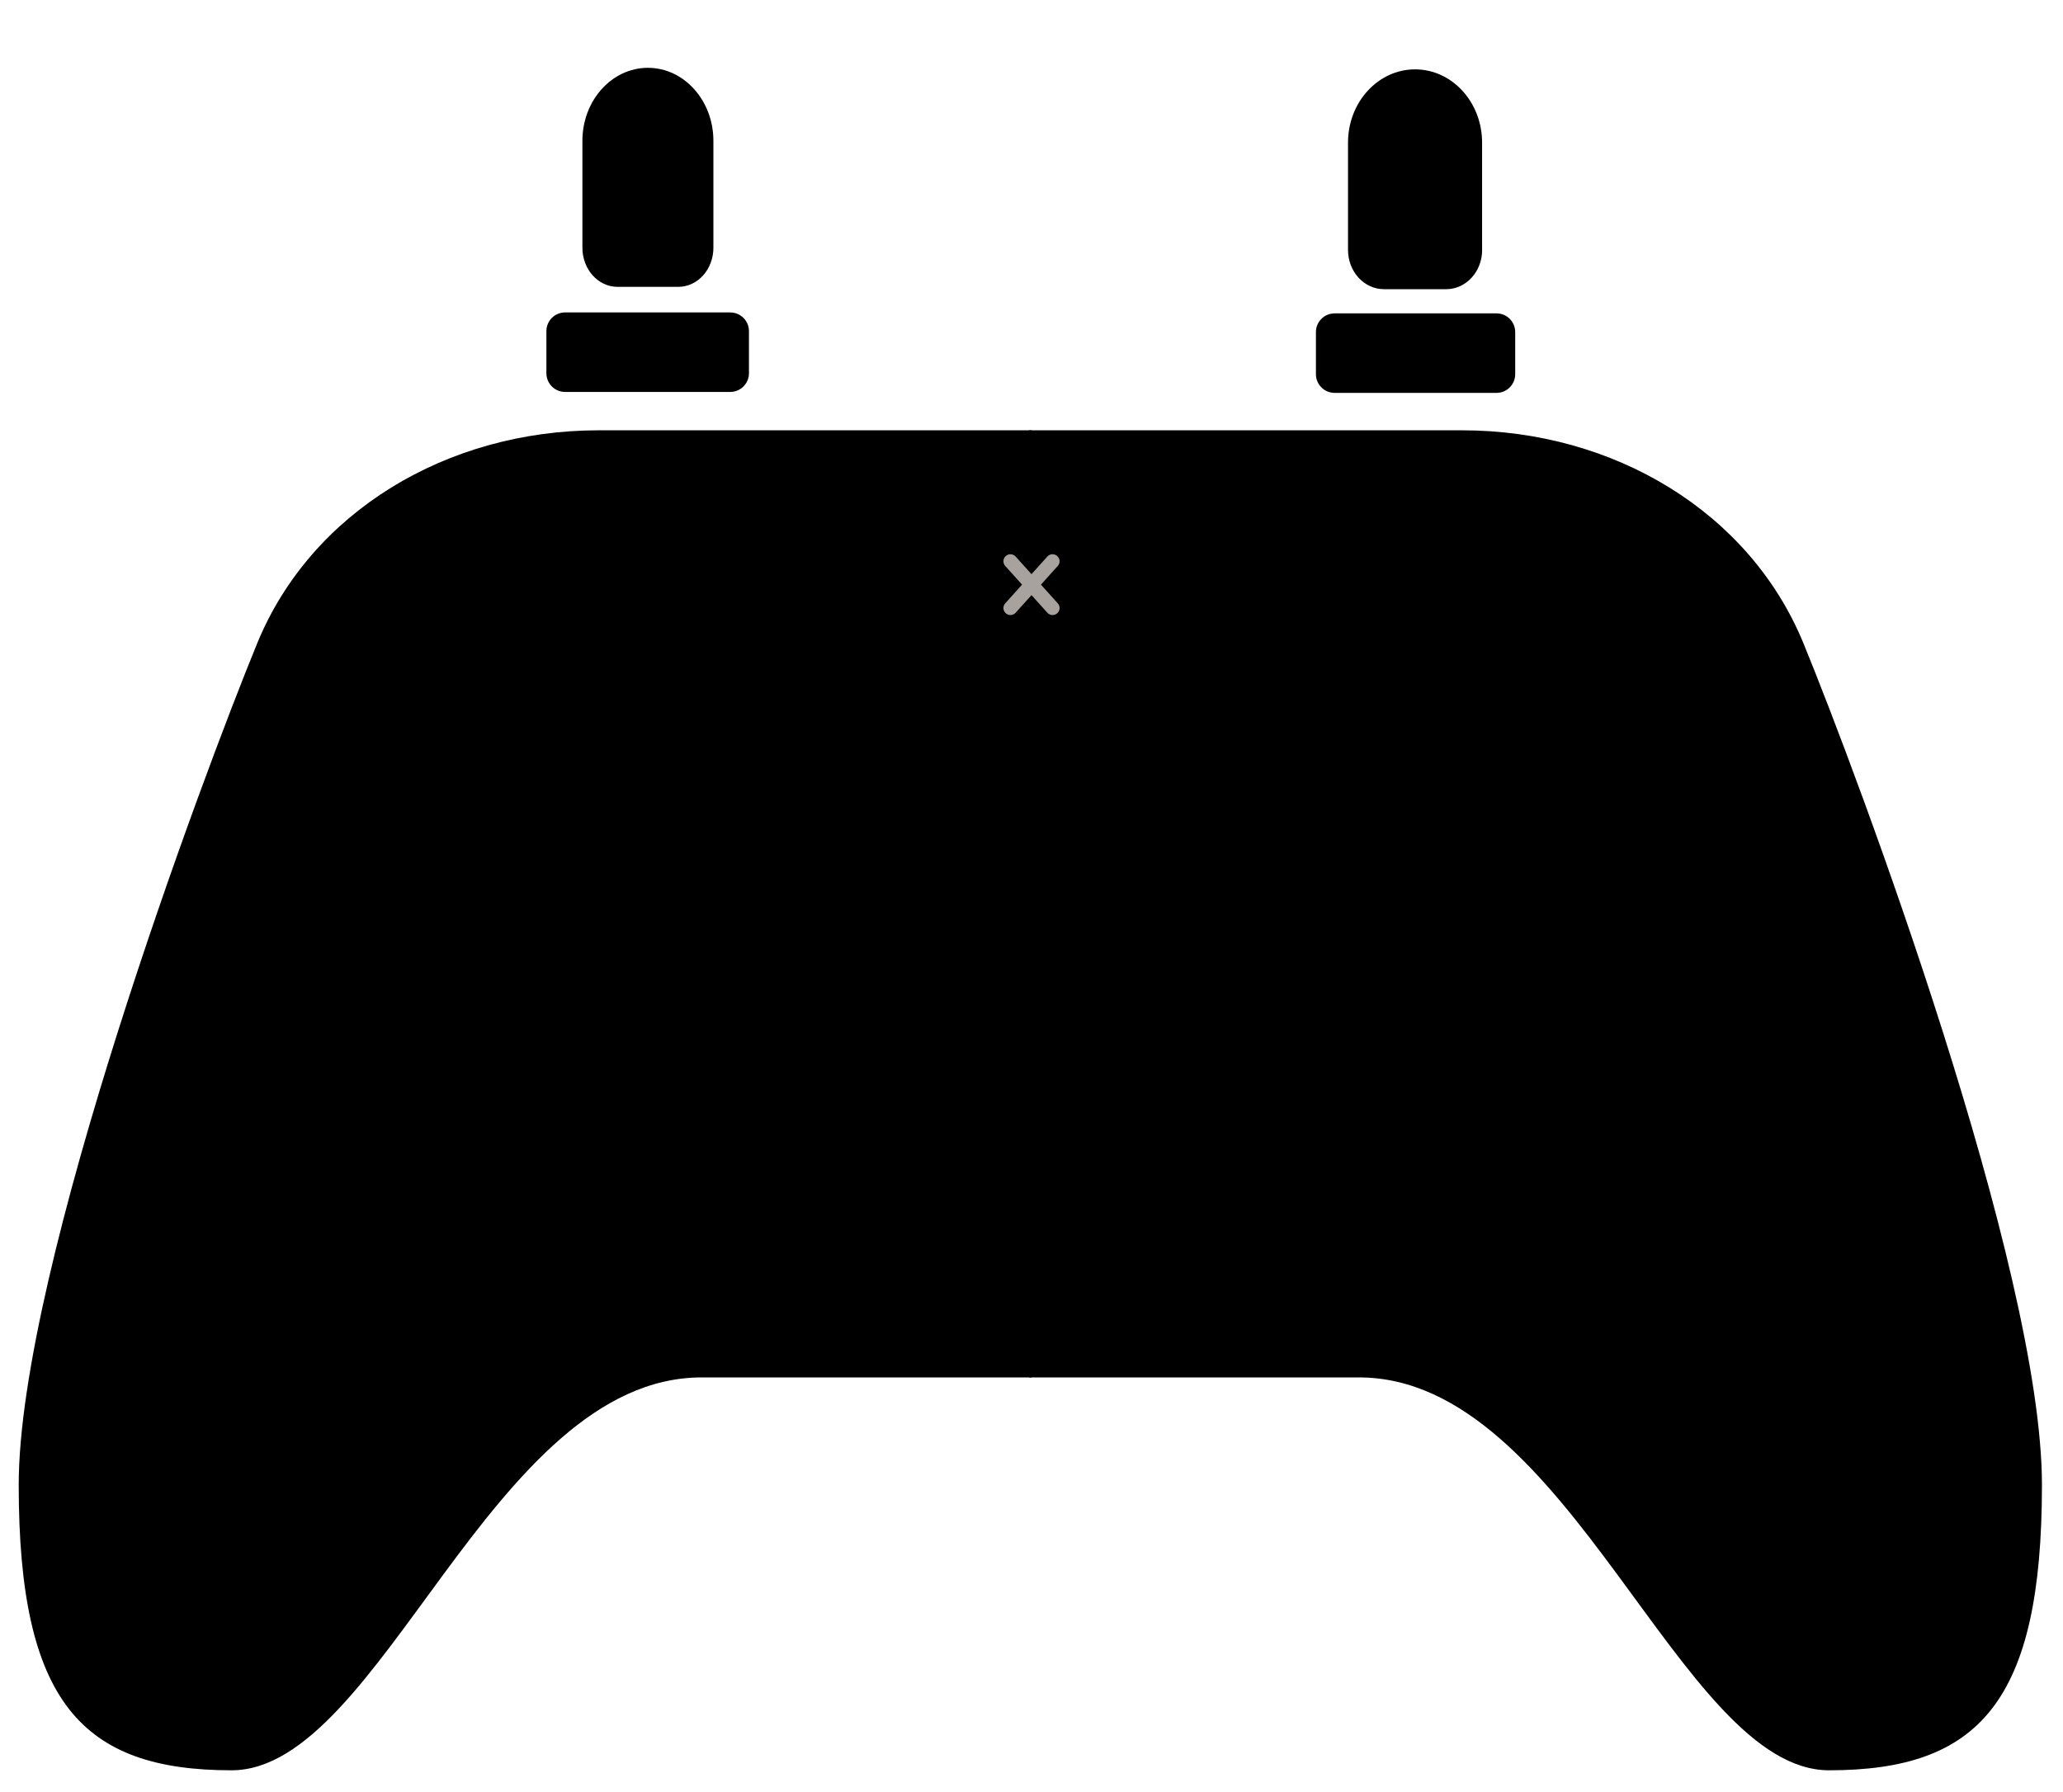
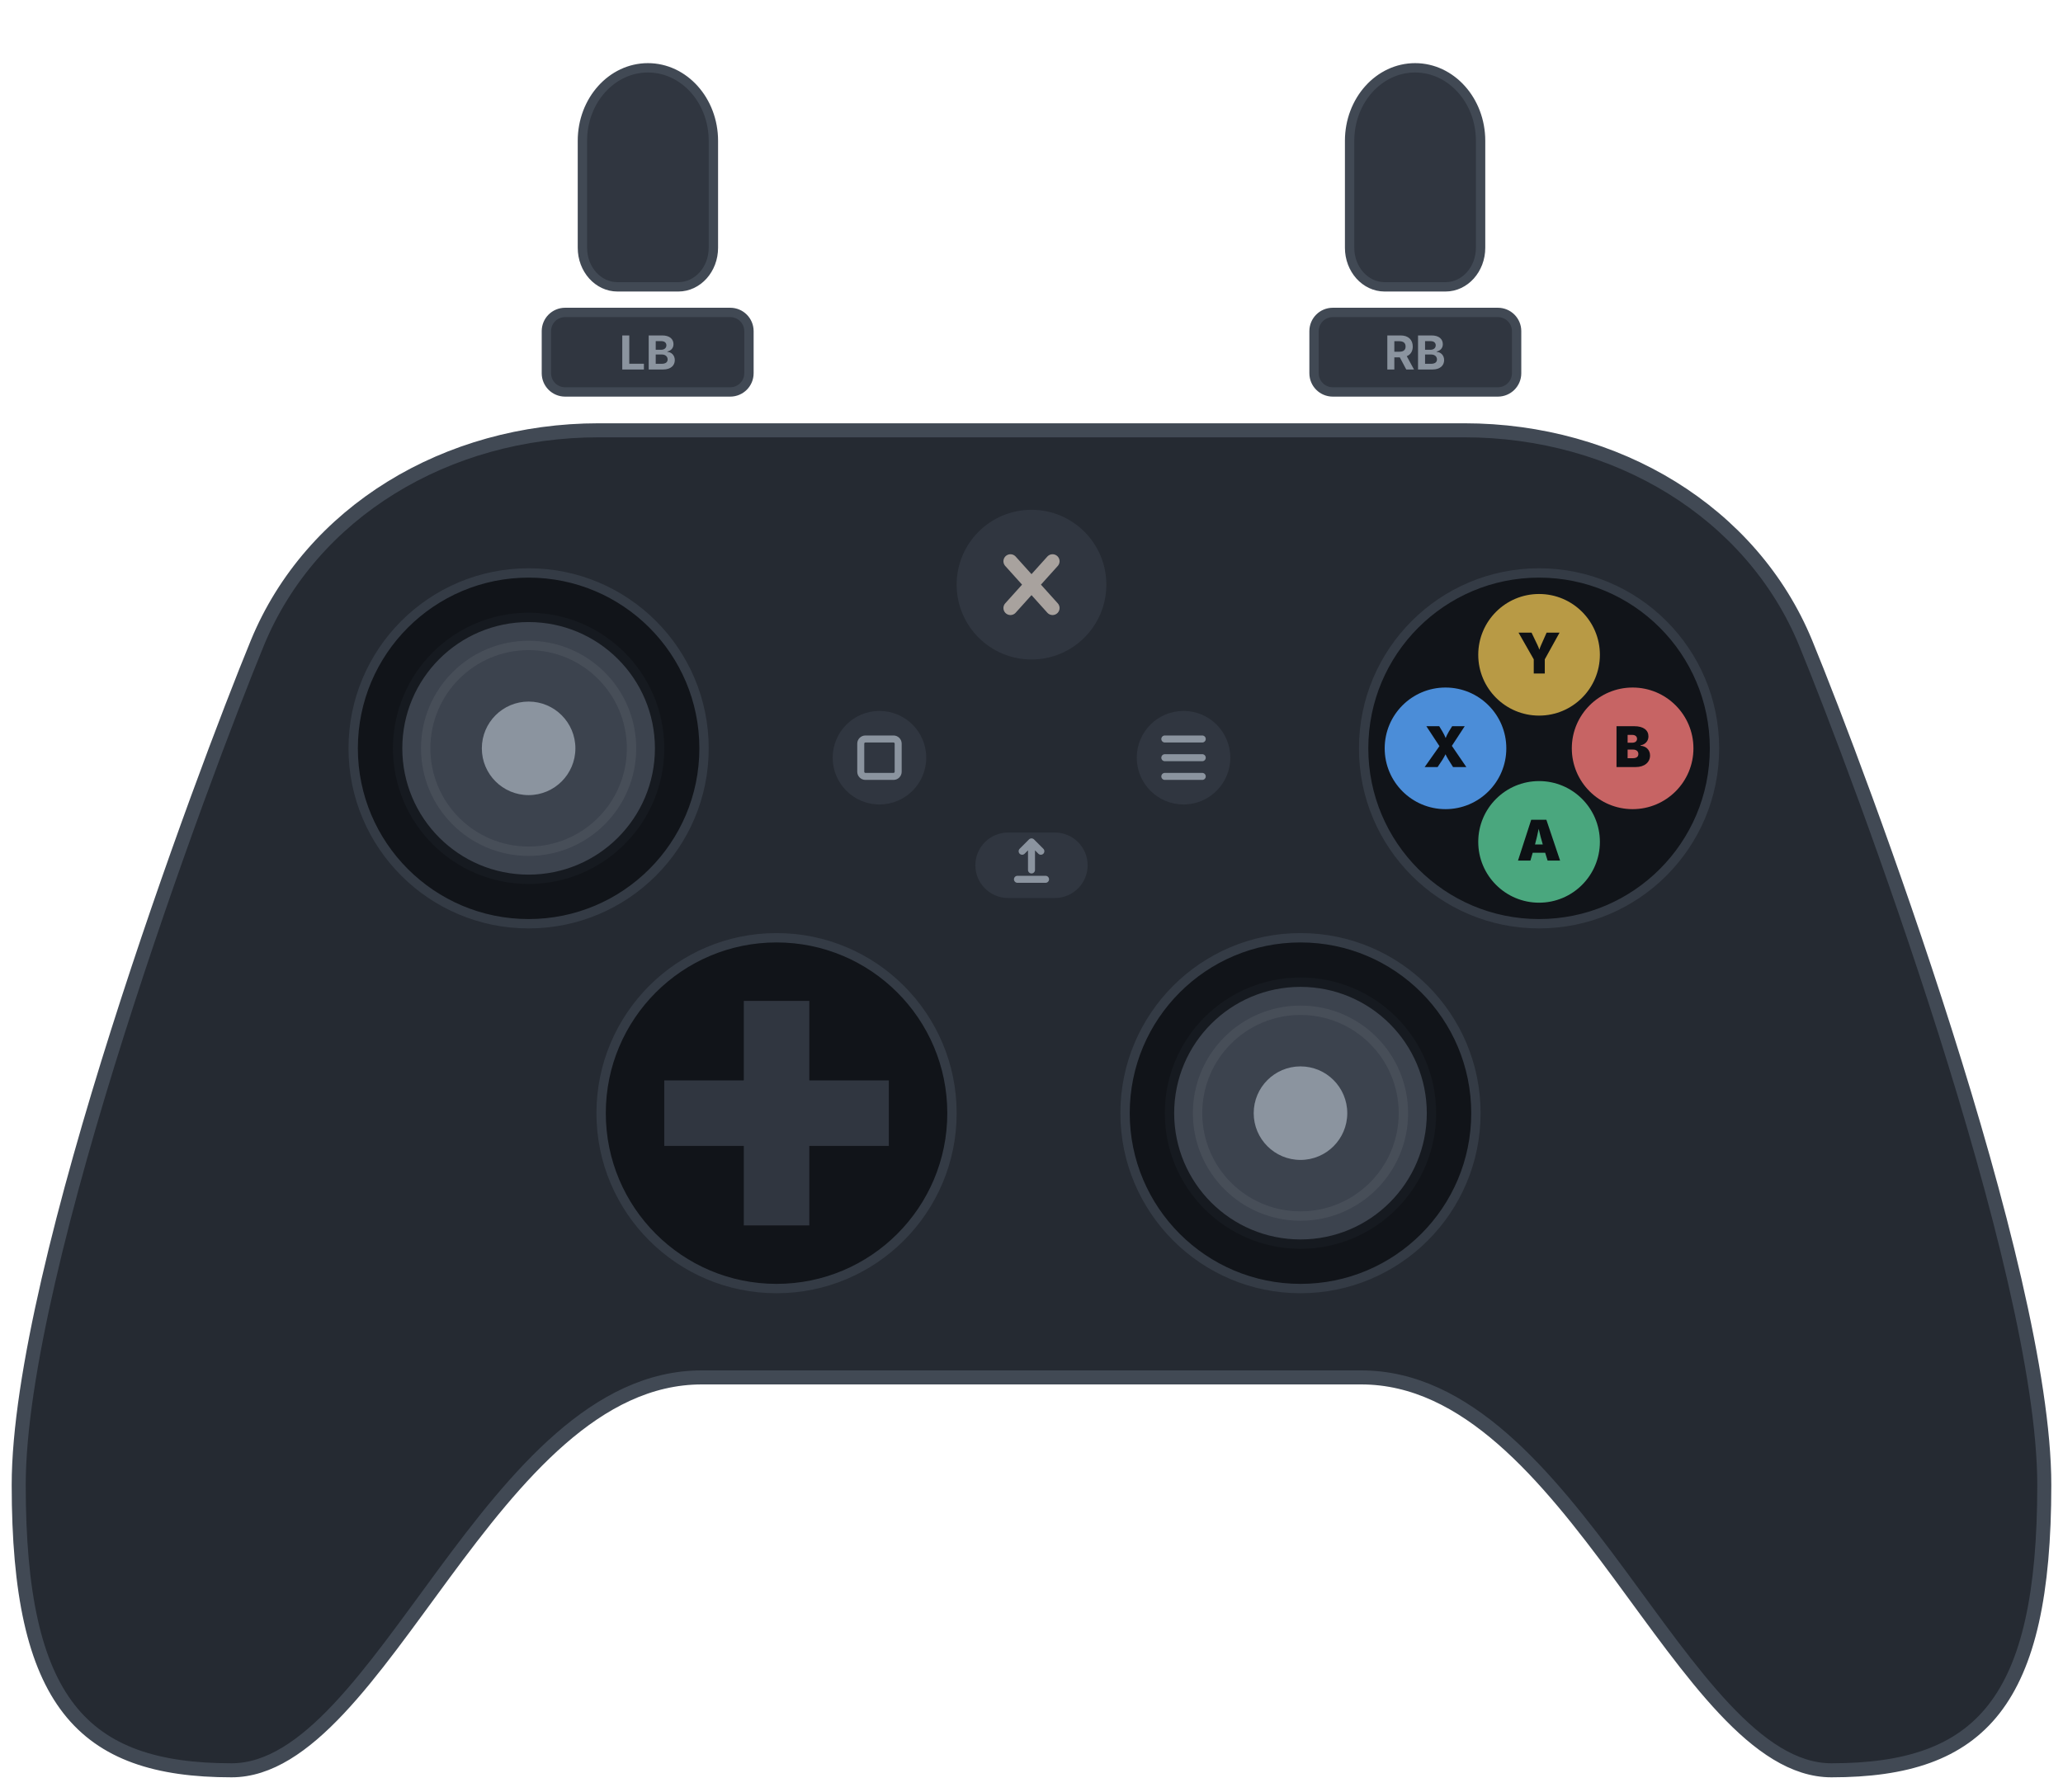
- <svg viewBox="0 0 441 383" class="w-full h-full drop-shadow-xl filter">
-   <g id="XboxController">
-     <path d="M220.5 294.5C220.5 294.5 195 294.5 150 294.5C105 294.5 81.5 378.5 49.5 378.5C17.5 378.5 4 363.9 4 317.5C4 271.1 43.5 165.5 55 137.5C66.5 109.5 95.5 92 128 92C154 92 200.5 92 220.5 92" class="fill-stone-100 dark:fill-stone-800 stroke-stone-300 dark:stroke-stone-700 stroke-[3]" />
-     <path d="M220 294.5C220 294.5 245.5 294.5 290.5 294.5C335.5 294.5 359 378.5 391 378.5C423 378.5 436.5 363.9 436.5 317.5C436.5 271.1 397 165.5 385.5 137.5C374 109.5 345 92 312.5 92C286.5 92 240 92 220 92" class="fill-stone-100 dark:fill-stone-800 stroke-stone-300 dark:stroke-stone-700 stroke-[3]" />
-     <path d="m152.5,52.97c0,4.61 -3.35,8.36 -7.5,8.36l-13,0c-4.14,0 -7.5,-3.74 -7.5,-8.36l0,-22.86c0,-8.62 6.27,-15.61 14,-15.61c7.73,0 14,6.99 14,15.61l0,22.86z" class="fill-stone-200 dark:fill-stone-700 transition-colors duration-200 stroke-stone-300 dark:stroke-stone-600 stroke-2" />
-     <path d="m316.83,53.44c0,4.64 -3.44,8.39 -7.68,8.39l-13.31,0c-4.24,0 -7.68,-3.76 -7.68,-8.39l0,-22.94c0,-8.65 6.42,-15.67 14.33,-15.67c7.92,0 14.33,7.01 14.33,15.67l0,22.94z" class="fill-stone-200 dark:fill-stone-700 transition-colors duration-200 stroke-stone-300 dark:stroke-stone-600 stroke-2" />
-     <rect x="116.8" y="66.8" width="43.3" height="17" rx="4" class="fill-stone-200 dark:fill-stone-700 transition-colors duration-200 stroke-stone-300 dark:stroke-stone-600 stroke-2" />
-     <text x="138.5" y="79" text-anchor="middle" class="fill-stone-400 text-[10px] font-bold pointer-events-none transition-colors">LB</text>
-     <rect x="281.3" y="67" width="42.6" height="17" rx="4" class="fill-stone-200 dark:fill-stone-700 transition-colors duration-200 stroke-stone-300 dark:stroke-stone-600 stroke-2" />
-     <text x="302.5" y="79" text-anchor="middle" class="fill-stone-400 text-[10px] font-bold pointer-events-none transition-colors">RB</text>
-     <circle cx="113" cy="160" r="37.5" class="fill-stone-50 dark:fill-stone-900 stroke-stone-200 dark:stroke-stone-700 stroke-2" />
-     <circle cx="278" cy="238" r="37.5" class="fill-stone-50 dark:fill-stone-900 stroke-stone-200 dark:stroke-stone-700 stroke-2" />
-     <g transform="translate(0, 0)">
-       <circle cx="113" cy="160" r="28" class="fill-stone-300 dark:fill-stone-600 transition-colors duration-100 stroke-white dark:stroke-stone-800 stroke-2" />
-       <circle cx="113" cy="160" r="22" class="fill-none stroke-black/5 dark:stroke-white/5 stroke-2" />
-       <circle cx="113" cy="160" r="10" class="fill-stone-400/50 stroke-none" />
+ <svg xmlns="http://www.w3.org/2000/svg" viewBox="0 0 441 383" width="441" height="383">
+   <path d="M220.5,294.5C220.5,294.5 195,294.5 150,294.5C105,294.5 81.5,378.5 49.5,378.5C17.5,378.5 4,363.9 4,317.5C4,271.1 43.5,165.5 55,137.5C66.5,109.5 95.5,92 128,92C154,92 200.5,92 220.5,92C240.5,92 287,92 313,92C345.5,92 374.5,109.5 386,137.5C397.5,165.5 437,271.1 437,317.5C437,363.9 423.5,378.5 391.5,378.5C359.5,378.5 336,294.5 291,294.5C246,294.5 220.5,294.5 220.5,294.5Z" fill="#252a32" stroke="#414954" stroke-width="3" stroke-linejoin="round" stroke-linecap="round" />
+   <g fill="#303640" stroke="#414954" stroke-width="2" stroke-linejoin="round">
+     <path d="M152.5,52.97 C152.5,57.58 149.15,61.33 145,61.33 L132,61.33 C127.86,61.33 124.5,57.59 124.5,52.97 L124.5,30.11 C124.5,21.49 130.77,14.5 138.5,14.5 C146.23,14.5 152.5,21.49 152.5,30.11 L152.5,52.97 Z" />
+     <path d="M288.5,52.97 C288.5,57.58 291.85,61.33 296,61.33 L309,61.33 C313.14,61.33 316.5,57.59 316.5,52.97 L316.5,30.11 C316.5,21.49 310.23,14.5 302.5,14.5 C294.77,14.5 288.5,21.49 288.5,30.11 L288.5,52.97 Z" />
+   </g>
+   <g fill="#303640" stroke="#414954" stroke-width="2">
+     <rect x="116.8" y="66.8" width="43.3" height="17" rx="4" />
+     <rect x="280.9" y="66.8" width="43.3" height="17" rx="4" />
+   </g>
+   <g font-family="Inter, 'Noto Sans SC', system-ui, sans-serif" font-size="10" font-weight="700" fill="#8b949f" text-anchor="middle">
+     <text x="138.5" y="79">LB</text>
+     <text x="302.5" y="79">RB</text>
+   </g>
+   <g id="sticks">
+     <g>
+       <circle cx="113" cy="160" r="37.5" fill="#111419" stroke="#343b45" stroke-width="2" />
+       <circle cx="113" cy="160" r="28" fill="#3c434e" stroke="#161a20" stroke-width="2" />
+       <circle cx="113" cy="160" r="22" fill="none" stroke="rgba(255,255,255,0.06)" stroke-width="2" />
+       <circle cx="113" cy="160" r="10" fill="#8b949f" />
    </g>
-     <g transform="translate(0, 0)">
-       <circle cx="278" cy="238" r="28" class="fill-stone-300 dark:fill-stone-600 transition-colors duration-100 stroke-white dark:stroke-stone-800 stroke-2" />
-       <circle cx="278" cy="238" r="22" class="fill-none stroke-black/5 dark:stroke-white/5 stroke-2" />
-       <circle cx="278" cy="238" r="10" class="fill-stone-400/50 stroke-none" />
+     <g>
+       <circle cx="278" cy="238" r="37.5" fill="#111419" stroke="#343b45" stroke-width="2" />
+       <circle cx="278" cy="238" r="28" fill="#3c434e" stroke="#161a20" stroke-width="2" />
+       <circle cx="278" cy="238" r="22" fill="none" stroke="rgba(255,255,255,0.06)" stroke-width="2" />
+       <circle cx="278" cy="238" r="10" fill="#8b949f" />
    </g>
-     <circle cx="166" cy="238" r="37.5" class="fill-stone-50 dark:fill-stone-900 stroke-stone-200 dark:stroke-stone-700 stroke-2" />
-     <rect x="159" y="211" width="14" height="20" class="fill-stone-200 dark:fill-stone-700 transition-colors duration-200" />
-     <rect x="159" y="239" width="14" height="20" class="fill-stone-200 dark:fill-stone-700 transition-colors duration-200" />
-     <rect x="142" y="228" width="20" height="14" class="fill-stone-200 dark:fill-stone-700 transition-colors duration-200" />
-     <rect x="170" y="228" width="20" height="14" class="fill-stone-200 dark:fill-stone-700 transition-colors duration-200" />
-     <rect x="159" y="228" width="14" height="14" class="fill-stone-200 dark:fill-stone-700" />
-     <circle cx="329" cy="160" r="37.5" class="fill-stone-50 dark:fill-stone-900 stroke-stone-200 dark:stroke-stone-700 stroke-2" />
-     <circle cx="329" cy="140" r="13" class="fill-transparent stroke-yellow-500/50 stroke-2" />
-     <text x="329" y="144" text-anchor="middle" class="fill-stone-400 text-[12px] font-black pointer-events-none">Y</text>
-     <circle cx="310" cy="162" r="13" class="fill-transparent stroke-blue-500/50 stroke-2" />
-     <text x="310" y="166" text-anchor="middle" class="fill-stone-400 text-[12px] font-black pointer-events-none">X</text>
-     <circle cx="348" cy="161" r="13" class="fill-transparent stroke-red-500/50 stroke-2" />
-     <text x="348" y="165" text-anchor="middle" class="fill-stone-400 text-[12px] font-black pointer-events-none">B</text>
-     <circle cx="330" cy="181" r="13" class="fill-transparent stroke-green-600/50 stroke-2" />
-     <text x="330" y="185" text-anchor="middle" class="fill-stone-400 text-[12px] font-black pointer-events-none">A</text>
-     <circle cx="188" cy="162" r="10" class="fill-stone-200 dark:fill-stone-700 transition-colors duration-200" />
-     <rect x="184" y="158" width="8" height="8" rx="1" fill="none" stroke="currentColor" stroke-width="1.5" class="text-stone-400 pointer-events-none" />
-     <circle cx="253" cy="162" r="10" class="fill-stone-200 dark:fill-stone-700 transition-colors duration-200" />
-     <path d="M249 158 H257 M249 162 H257 M249 166 H257" stroke="currentColor" stroke-width="1.5" class="text-stone-400 pointer-events-none" />
-     <rect x="208" y="178" width="24" height="14" rx="7" class="fill-stone-200 dark:fill-stone-700 transition-colors duration-200" />
-     <path d="M220 180 V186 M218 182 L220 180 L222 182 M217 188 H223" stroke="currentColor" stroke-width="1.5" class="text-stone-400 pointer-events-none" fill="none" stroke-linecap="round" stroke-linejoin="round" />
-     <circle cx="220.5" cy="125" r="16" class="fill-stone-200 dark:fill-stone-700" />
-     <path d="M216 120 L225 130 M225 120 L216 130" stroke="#a8a29e" stroke-width="3" stroke-linecap="round" />
+   </g>
+   <g id="dpad">
+     <circle cx="166" cy="238" r="37.5" fill="#111419" stroke="#343b45" stroke-width="2" />
+     <g fill="#303640">
+       <rect x="159" y="214" width="14" height="20" />
+       <rect x="159" y="242" width="14" height="20" />
+       <rect x="142" y="231" width="20" height="14" />
+       <rect x="170" y="231" width="20" height="14" />
+       <rect x="159" y="231" width="14" height="14" />
+     </g>
+   </g>
+   <g id="abxy">
+     <circle cx="329" cy="160" r="37.5" fill="#111419" stroke="#343b45" stroke-width="2" />
+     <circle cx="329" cy="140" r="13" fill="#b89a45" />
+     <circle cx="309" cy="160" r="13" fill="#4b8dd8" />
+     <circle cx="349" cy="160" r="13" fill="#c76464" />
+     <circle cx="329" cy="180" r="13" fill="#4aa77e" />
+     <g font-family="Inter, 'Noto Sans SC', system-ui, sans-serif" font-size="12" font-weight="900" fill="#0d1014" text-anchor="middle">
+       <text x="329" y="144">Y</text>
+       <text x="309" y="164">X</text>
+       <text x="349" y="164">B</text>
+       <text x="329" y="184">A</text>
+     </g>
+   </g>
+   <g id="view">
+     <circle cx="188" cy="162" r="10" fill="#303640" />
+     <rect x="184" y="158" width="8" height="8" rx="1" fill="none" stroke="#8b949f" stroke-width="1.5" />
+   </g>
+   <g id="menu">
+     <circle cx="253" cy="162" r="10" fill="#303640" />
+     <path d="M249 158 H257 M249 162 H257 M249 166 H257" fill="none" stroke="#8b949f" stroke-width="1.5" stroke-linecap="round" />
+   </g>
+   <g id="share">
+     <rect x="208.5" y="178" width="24" height="14" rx="7" fill="#303640" />
+     <path d="M220.5 180 V186 M218.5 182 L220.5 180 L222.5 182 M217.5 188 H223.5" fill="none" stroke="#8b949f" stroke-width="1.5" stroke-linecap="round" stroke-linejoin="round" />
+   </g>
+   <g id="guide">
+     <circle cx="220.5" cy="125" r="16" fill="#303640" />
+     <path d="M216 120 L225 130 M225 120 L216 130" fill="none" stroke="#a8a29e" stroke-width="3" stroke-linecap="round" />
  </g>
</svg>
